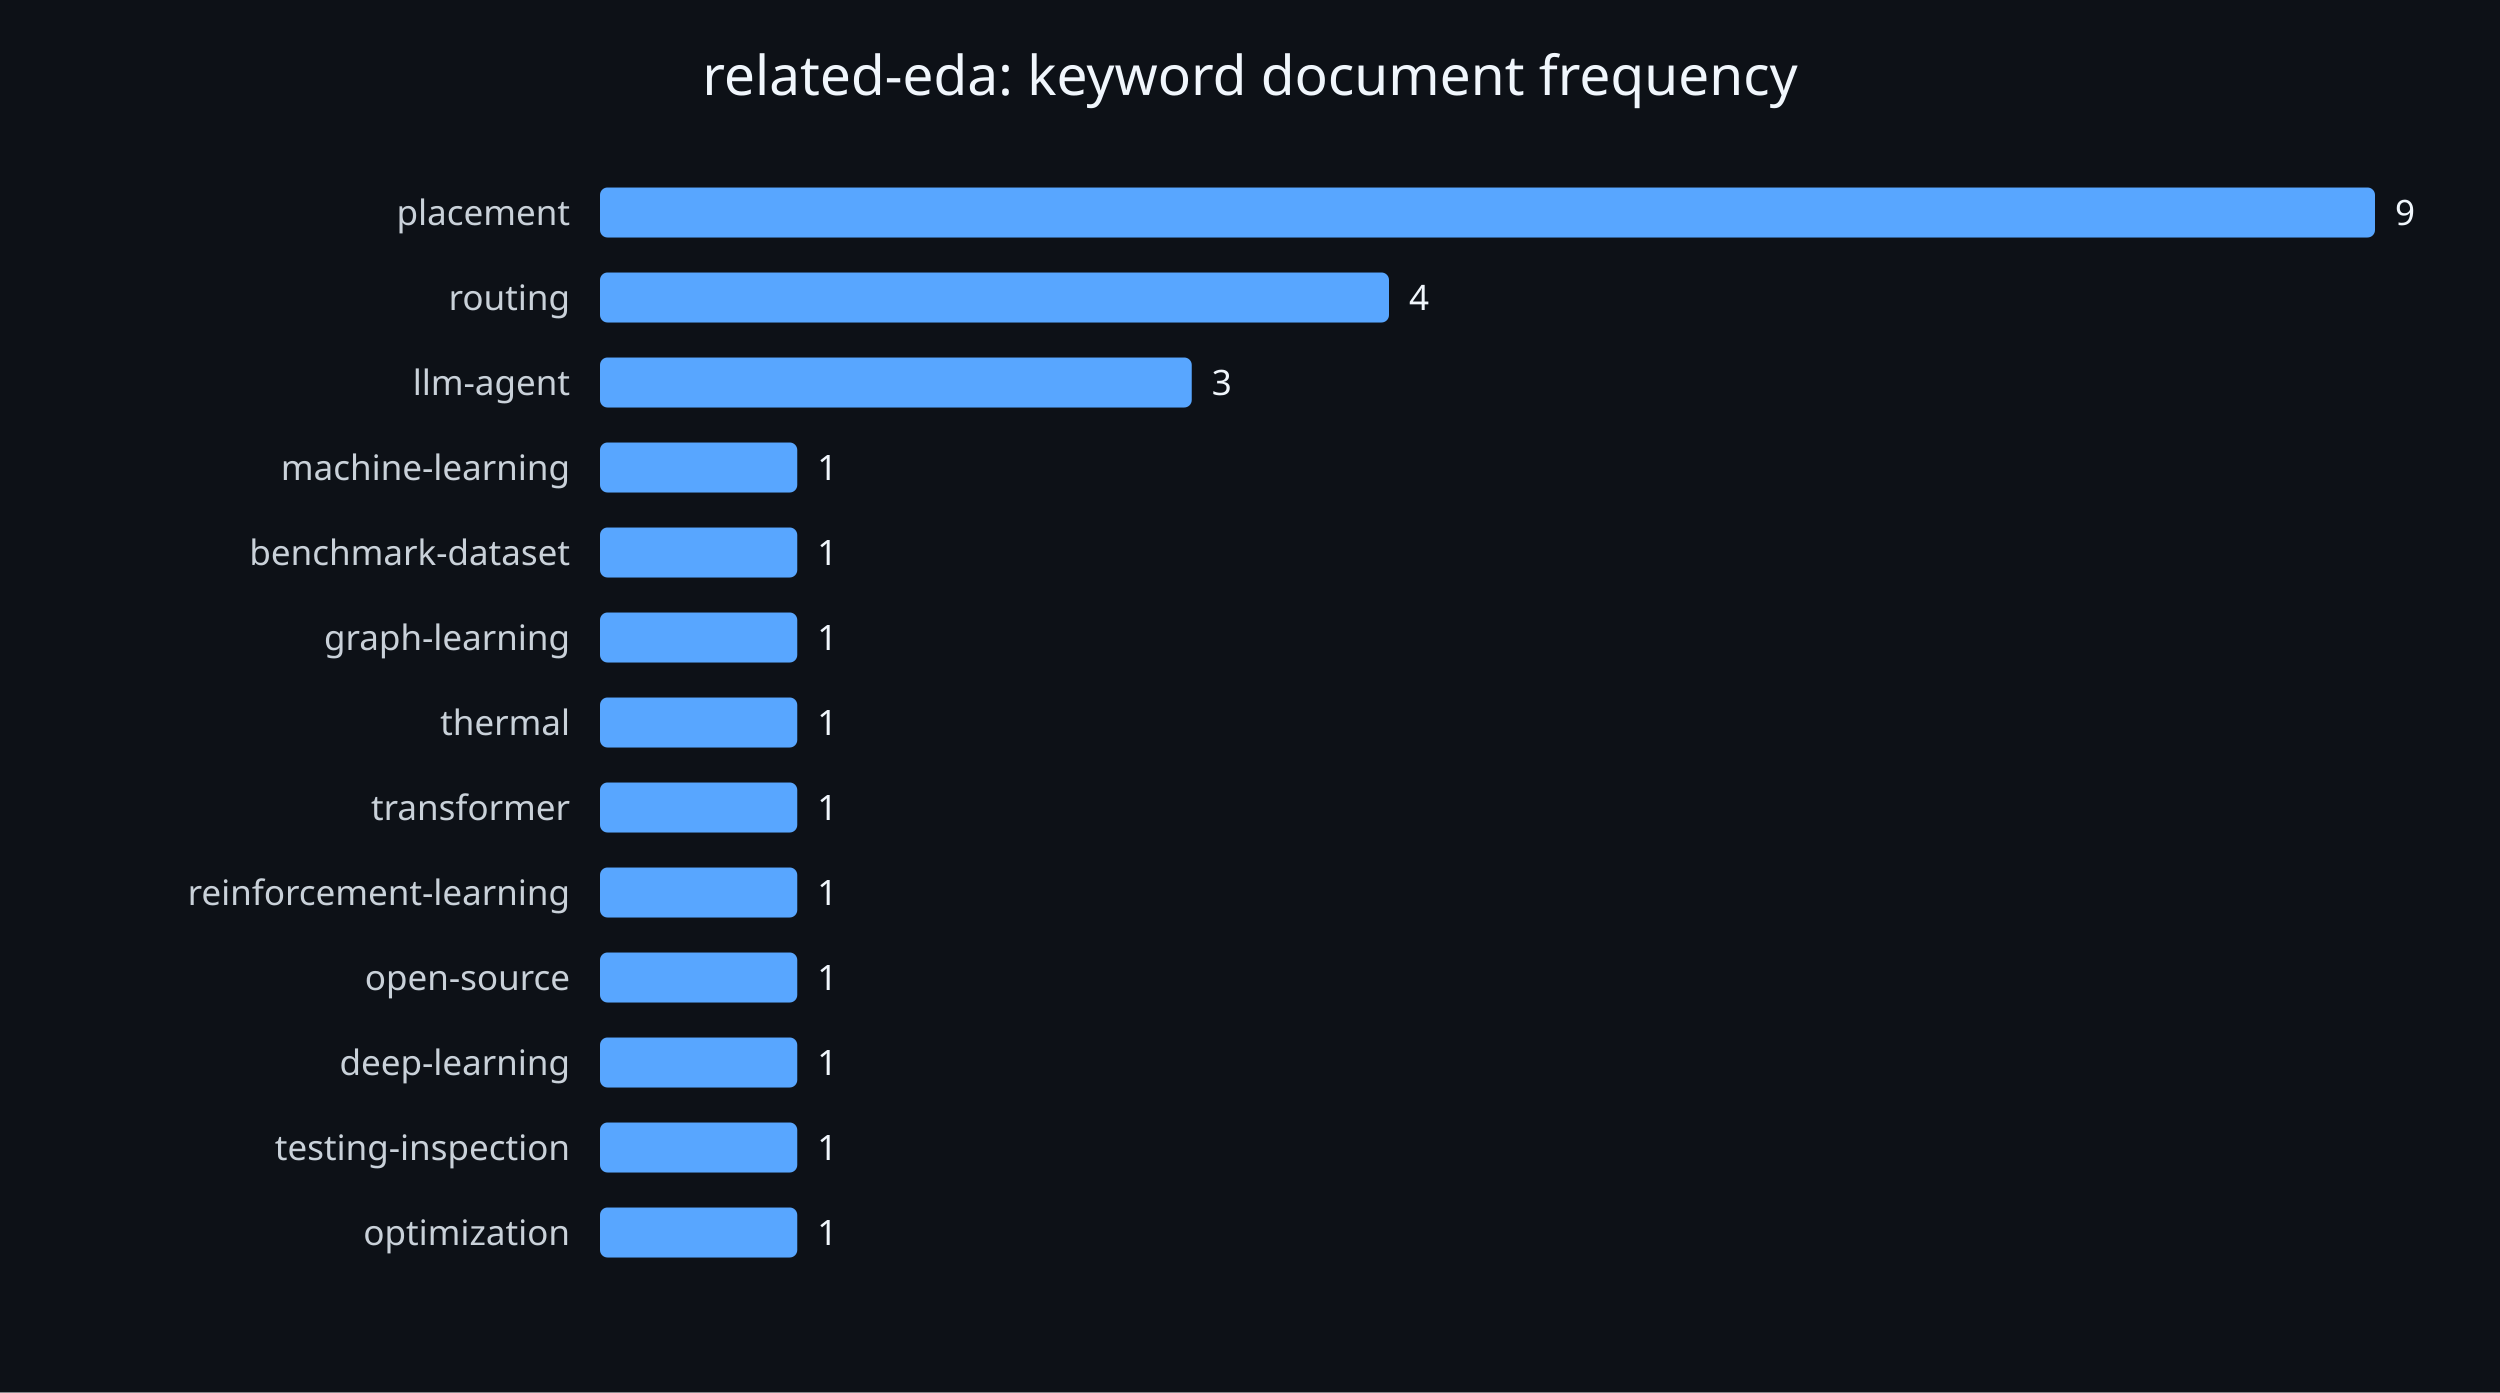
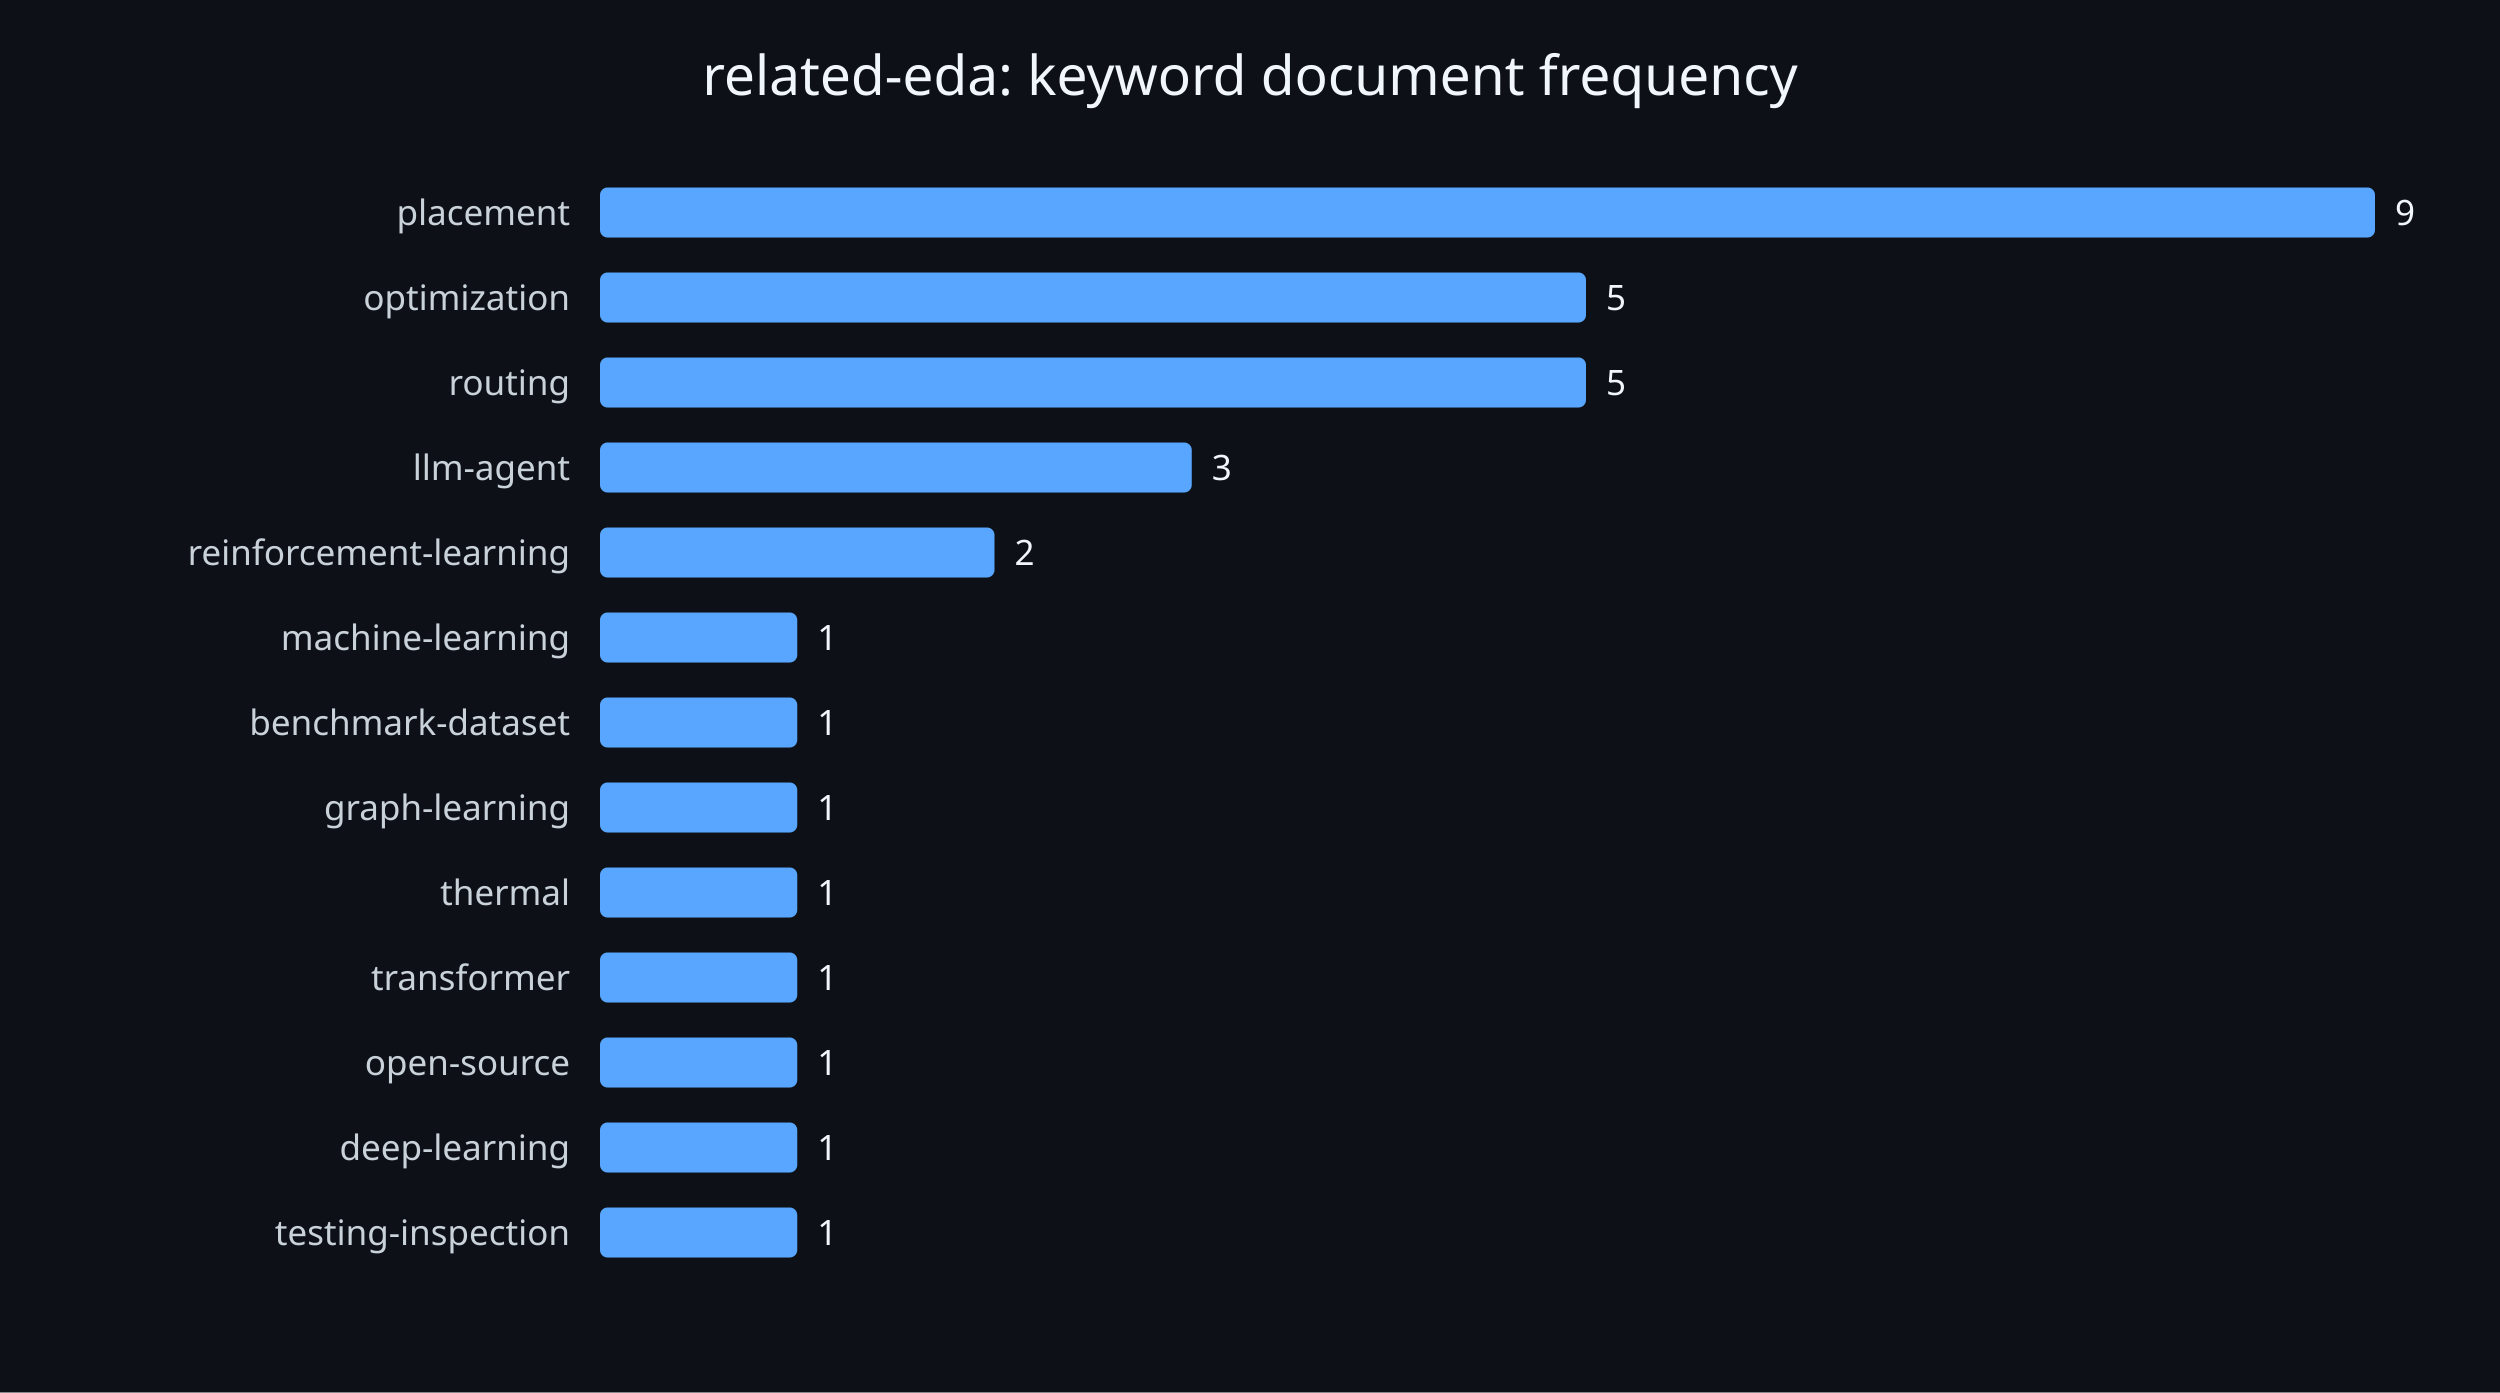
<svg xmlns="http://www.w3.org/2000/svg" width="1000" height="557" viewBox="0 0 1000 557">
  <rect width="100%" height="100%" fill="#0d1117" />
  <text x="500.0" y="38" text-anchor="middle" fill="#f0f6fc" font-family="sans-serif" font-size="22">related-eda: keyword document frequency</text>
  <text x="228" y="90" text-anchor="end" fill="#c9d1d9" font-family="sans-serif" font-size="14">placement</text>
  <rect x="240" y="75" width="710.0" height="20" rx="3" fill="#58a6ff" />
  <text x="958.0" y="90" fill="#f0f6fc" font-family="sans-serif" font-size="14">9</text>
-   <text x="228" y="124" text-anchor="end" fill="#c9d1d9" font-family="sans-serif" font-size="14">routing</text>
-   <rect x="240" y="109" width="315.6" height="20" rx="3" fill="#58a6ff" />
-   <text x="563.6" y="124" fill="#f0f6fc" font-family="sans-serif" font-size="14">4</text>
-   <text x="228" y="158" text-anchor="end" fill="#c9d1d9" font-family="sans-serif" font-size="14">llm-agent</text>
-   <rect x="240" y="143" width="236.7" height="20" rx="3" fill="#58a6ff" />
-   <text x="484.7" y="158" fill="#f0f6fc" font-family="sans-serif" font-size="14">3</text>
-   <text x="228" y="192" text-anchor="end" fill="#c9d1d9" font-family="sans-serif" font-size="14">machine-learning</text>
-   <rect x="240" y="177" width="78.9" height="20" rx="3" fill="#58a6ff" />
-   <text x="326.9" y="192" fill="#f0f6fc" font-family="sans-serif" font-size="14">1</text>
-   <text x="228" y="226" text-anchor="end" fill="#c9d1d9" font-family="sans-serif" font-size="14">benchmark-dataset</text>
-   <rect x="240" y="211" width="78.9" height="20" rx="3" fill="#58a6ff" />
-   <text x="326.9" y="226" fill="#f0f6fc" font-family="sans-serif" font-size="14">1</text>
-   <text x="228" y="260" text-anchor="end" fill="#c9d1d9" font-family="sans-serif" font-size="14">graph-learning</text>
+   <text x="228" y="124" text-anchor="end" fill="#c9d1d9" font-family="sans-serif" font-size="14">optimization</text>
+   <rect x="240" y="109" width="394.4" height="20" rx="3" fill="#58a6ff" />
+   <text x="642.4" y="124" fill="#f0f6fc" font-family="sans-serif" font-size="14">5</text>
+   <text x="228" y="158" text-anchor="end" fill="#c9d1d9" font-family="sans-serif" font-size="14">routing</text>
+   <rect x="240" y="143" width="394.4" height="20" rx="3" fill="#58a6ff" />
+   <text x="642.4" y="158" fill="#f0f6fc" font-family="sans-serif" font-size="14">5</text>
+   <text x="228" y="192" text-anchor="end" fill="#c9d1d9" font-family="sans-serif" font-size="14">llm-agent</text>
+   <rect x="240" y="177" width="236.7" height="20" rx="3" fill="#58a6ff" />
+   <text x="484.7" y="192" fill="#f0f6fc" font-family="sans-serif" font-size="14">3</text>
+   <text x="228" y="226" text-anchor="end" fill="#c9d1d9" font-family="sans-serif" font-size="14">reinforcement-learning</text>
+   <rect x="240" y="211" width="157.8" height="20" rx="3" fill="#58a6ff" />
+   <text x="405.8" y="226" fill="#f0f6fc" font-family="sans-serif" font-size="14">2</text>
+   <text x="228" y="260" text-anchor="end" fill="#c9d1d9" font-family="sans-serif" font-size="14">machine-learning</text>
  <rect x="240" y="245" width="78.9" height="20" rx="3" fill="#58a6ff" />
  <text x="326.9" y="260" fill="#f0f6fc" font-family="sans-serif" font-size="14">1</text>
-   <text x="228" y="294" text-anchor="end" fill="#c9d1d9" font-family="sans-serif" font-size="14">thermal</text>
+   <text x="228" y="294" text-anchor="end" fill="#c9d1d9" font-family="sans-serif" font-size="14">benchmark-dataset</text>
  <rect x="240" y="279" width="78.9" height="20" rx="3" fill="#58a6ff" />
  <text x="326.9" y="294" fill="#f0f6fc" font-family="sans-serif" font-size="14">1</text>
-   <text x="228" y="328" text-anchor="end" fill="#c9d1d9" font-family="sans-serif" font-size="14">transformer</text>
+   <text x="228" y="328" text-anchor="end" fill="#c9d1d9" font-family="sans-serif" font-size="14">graph-learning</text>
  <rect x="240" y="313" width="78.9" height="20" rx="3" fill="#58a6ff" />
  <text x="326.9" y="328" fill="#f0f6fc" font-family="sans-serif" font-size="14">1</text>
-   <text x="228" y="362" text-anchor="end" fill="#c9d1d9" font-family="sans-serif" font-size="14">reinforcement-learning</text>
+   <text x="228" y="362" text-anchor="end" fill="#c9d1d9" font-family="sans-serif" font-size="14">thermal</text>
  <rect x="240" y="347" width="78.9" height="20" rx="3" fill="#58a6ff" />
  <text x="326.9" y="362" fill="#f0f6fc" font-family="sans-serif" font-size="14">1</text>
-   <text x="228" y="396" text-anchor="end" fill="#c9d1d9" font-family="sans-serif" font-size="14">open-source</text>
+   <text x="228" y="396" text-anchor="end" fill="#c9d1d9" font-family="sans-serif" font-size="14">transformer</text>
  <rect x="240" y="381" width="78.9" height="20" rx="3" fill="#58a6ff" />
  <text x="326.9" y="396" fill="#f0f6fc" font-family="sans-serif" font-size="14">1</text>
-   <text x="228" y="430" text-anchor="end" fill="#c9d1d9" font-family="sans-serif" font-size="14">deep-learning</text>
+   <text x="228" y="430" text-anchor="end" fill="#c9d1d9" font-family="sans-serif" font-size="14">open-source</text>
  <rect x="240" y="415" width="78.9" height="20" rx="3" fill="#58a6ff" />
  <text x="326.9" y="430" fill="#f0f6fc" font-family="sans-serif" font-size="14">1</text>
-   <text x="228" y="464" text-anchor="end" fill="#c9d1d9" font-family="sans-serif" font-size="14">testing-inspection</text>
+   <text x="228" y="464" text-anchor="end" fill="#c9d1d9" font-family="sans-serif" font-size="14">deep-learning</text>
  <rect x="240" y="449" width="78.9" height="20" rx="3" fill="#58a6ff" />
  <text x="326.9" y="464" fill="#f0f6fc" font-family="sans-serif" font-size="14">1</text>
-   <text x="228" y="498" text-anchor="end" fill="#c9d1d9" font-family="sans-serif" font-size="14">optimization</text>
+   <text x="228" y="498" text-anchor="end" fill="#c9d1d9" font-family="sans-serif" font-size="14">testing-inspection</text>
  <rect x="240" y="483" width="78.9" height="20" rx="3" fill="#58a6ff" />
  <text x="326.9" y="498" fill="#f0f6fc" font-family="sans-serif" font-size="14">1</text>
</svg>
